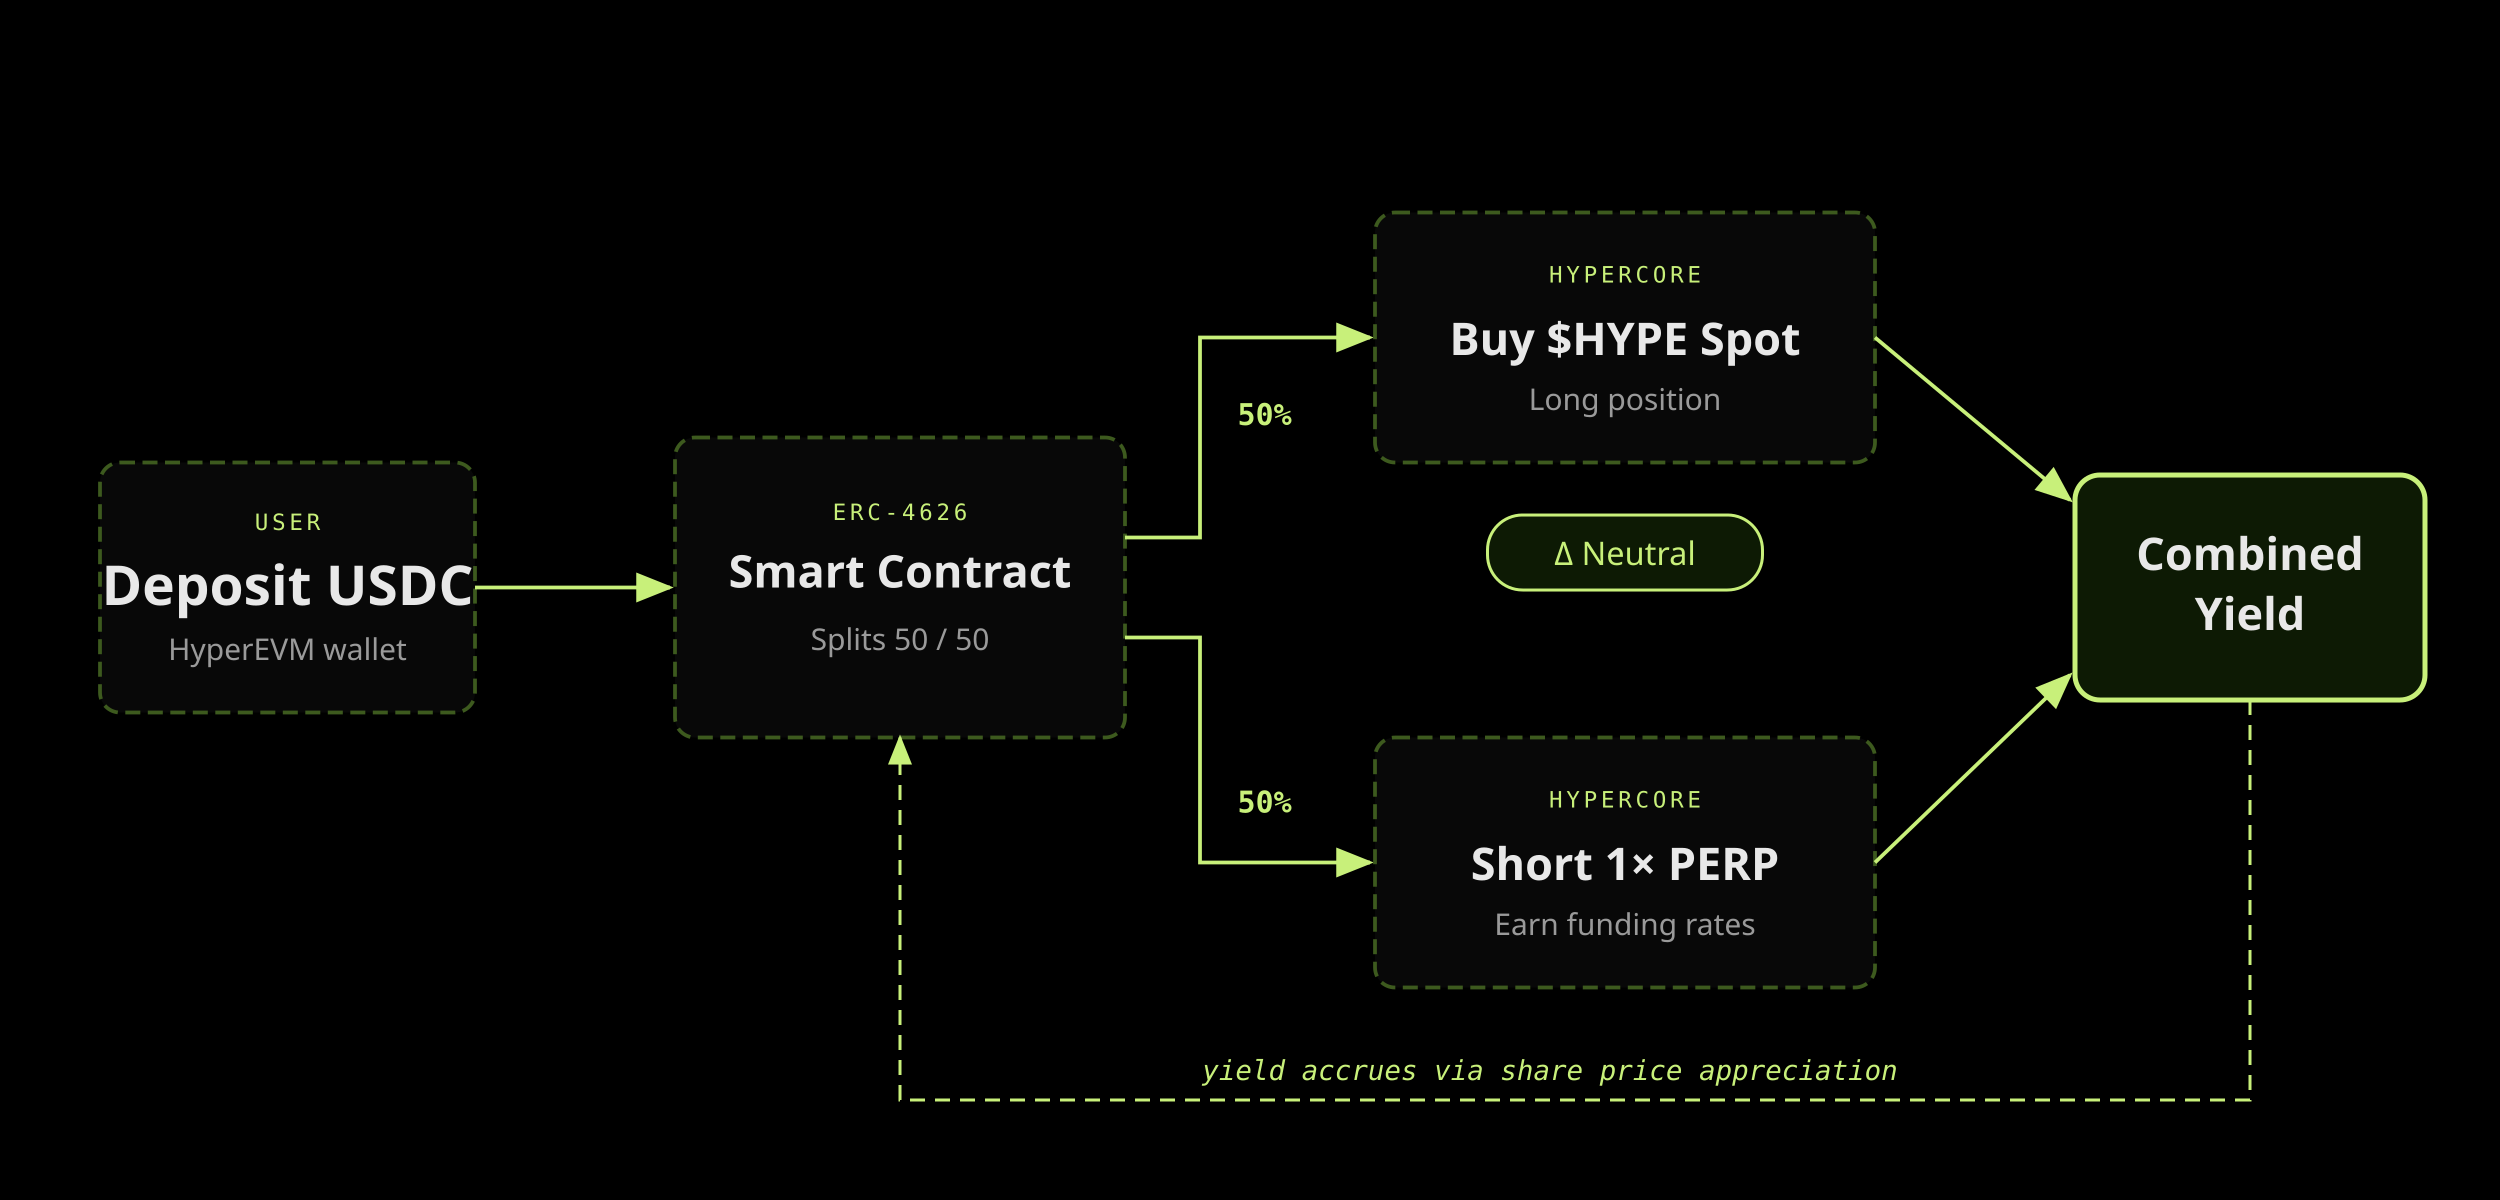
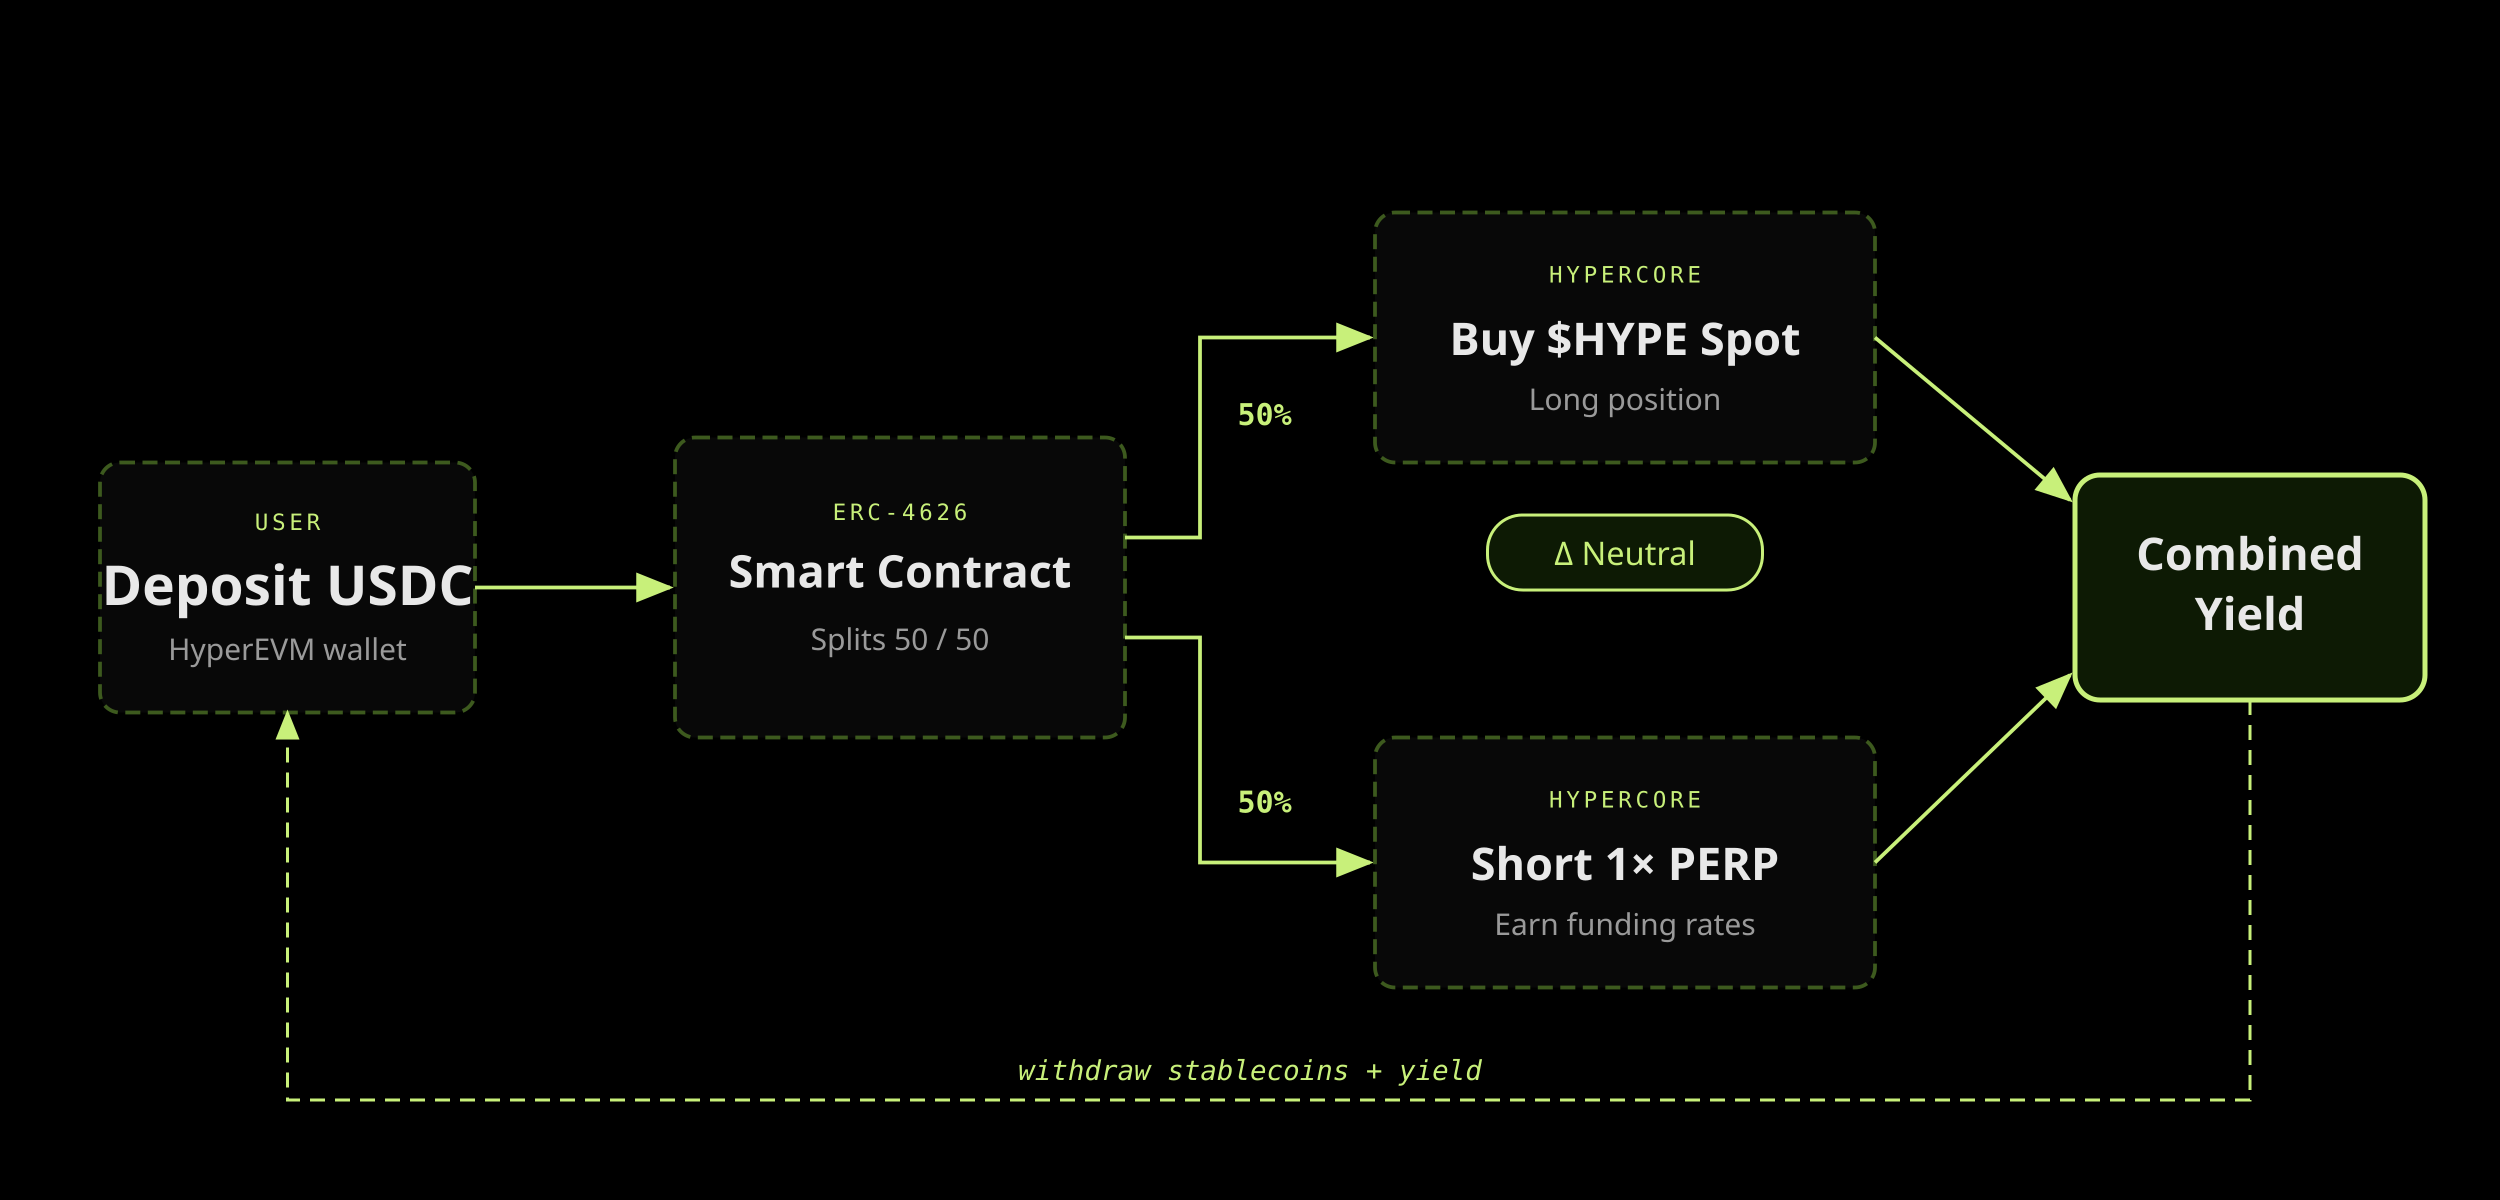
<svg xmlns="http://www.w3.org/2000/svg" viewBox="0 0 1000 480" fill="none">
  <rect width="1000" height="480" fill="#000000" />
  <defs>
    <marker id="arrow" markerWidth="10" markerHeight="8" refX="9" refY="4" orient="auto">
      <path d="M0 0 L10 4 L0 8 Z" fill="#c8f07a" />
    </marker>
    <marker id="arrow-up" markerWidth="10" markerHeight="8" refX="4" refY="0" orient="auto">
      <path d="M0 8 L4 0 L8 8 Z" fill="#c8f07a" />
    </marker>
  </defs>
  <style>
    .box { fill: #080808; stroke: #3d5a1e; stroke-width: 1.5; stroke-dasharray: 6 3; rx: 8; }
    .box-highlight { fill: #0d1a04; stroke: #c8f07a; stroke-width: 2; stroke-dasharray: none; rx: 10; }
    .label { fill: #c8f07a; font-family: 'IBM Plex Mono', monospace; font-size: 9px; letter-spacing: 1.5px; text-transform: uppercase; }
    .title { fill: #e8e8e8; font-family: 'Syne', sans-serif; font-size: 18px; font-weight: 700; }
    .title-lg { fill: #e8e8e8; font-family: 'Syne', sans-serif; font-size: 22px; font-weight: 700; }
    .sub { fill: #9a9a9a; font-family: 'IBM Plex Sans', sans-serif; font-size: 12px; }
    .flow-label { fill: #c8f07a; font-family: 'IBM Plex Mono', monospace; font-size: 11px; font-style: italic; }
    .badge { fill: #0d1a04; stroke: #c8f07a; stroke-width: 1.2; rx: 14; }
    .badge-text { fill: #c8f07a; font-family: 'IBM Plex Sans', sans-serif; font-size: 13px; font-weight: 500; }
    .pct { fill: #c8f07a; font-family: 'IBM Plex Mono', monospace; font-size: 12px; font-weight: 600; }
  </style>
  <rect class="box" x="40" y="185" width="150" height="100" />
  <text class="label" x="115" y="212" text-anchor="middle">USER</text>
  <text class="title-lg" x="115" y="242" text-anchor="middle">Deposit USDC</text>
  <text class="sub" x="115" y="264" text-anchor="middle">HyperEVM wallet</text>
  <line x1="190" y1="235" x2="268" y2="235" stroke="#c8f07a" stroke-width="1.5" marker-end="url(#arrow)" />
  <rect class="box" x="270" y="175" width="180" height="120" />
  <text class="label" x="360" y="208" text-anchor="middle">ERC-4626</text>
  <text class="title" x="360" y="235" text-anchor="middle">Smart Contract</text>
  <text class="sub" x="360" y="260" text-anchor="middle">Splits 50 / 50</text>
  <path d="M450 215 L480 215 L480 135 L548 135" stroke="#c8f07a" stroke-width="1.5" fill="none" marker-end="url(#arrow)" />
  <text class="pct" x="495" y="170">50%</text>
  <path d="M450 255 L480 255 L480 345 L548 345" stroke="#c8f07a" stroke-width="1.5" fill="none" marker-end="url(#arrow)" />
  <text class="pct" x="495" y="325">50%</text>
  <rect class="box" x="550" y="85" width="200" height="100" />
  <text class="label" x="650" y="113" text-anchor="middle">HYPERCORE</text>
  <text class="title" x="650" y="142" text-anchor="middle">Buy $HYPE Spot</text>
  <text class="sub" x="650" y="164" text-anchor="middle">Long position</text>
  <rect class="box" x="550" y="295" width="200" height="100" />
  <text class="label" x="650" y="323" text-anchor="middle">HYPERCORE</text>
  <text class="title" x="650" y="352" text-anchor="middle">Short 1× PERP</text>
  <text class="sub" x="650" y="374" text-anchor="middle">Earn funding rates</text>
  <rect class="badge" x="595" y="206" width="110" height="30" />
  <text class="badge-text" x="650" y="226" text-anchor="middle">Δ Neutral</text>
  <line x1="750" y1="135" x2="828" y2="200" stroke="#c8f07a" stroke-width="1.5" marker-end="url(#arrow)" />
  <line x1="750" y1="345" x2="828" y2="270" stroke="#c8f07a" stroke-width="1.5" marker-end="url(#arrow)" />
  <rect class="box-highlight" x="830" y="190" width="140" height="90" />
  <text class="title" x="900" y="228" text-anchor="middle">Combined</text>
  <text class="title" x="900" y="252" text-anchor="middle">Yield</text>
-   <path d="M900 280 L900 440 L360 440 L360 295" stroke="#c8f07a" stroke-width="1.2" stroke-dasharray="6 4" fill="none" marker-end="url(#arrow)" />
-   <text class="flow-label" x="620" y="432" text-anchor="middle">yield accrues via share price appreciation</text>
+   <path d="M900 280 L900 440 L115 440 L115 285" stroke="#c8f07a" stroke-width="1.2" stroke-dasharray="6 4" fill="none" marker-end="url(#arrow)" />
+   <text class="flow-label" x="500" y="432" text-anchor="middle">withdraw stablecoins + yield</text>
</svg>
